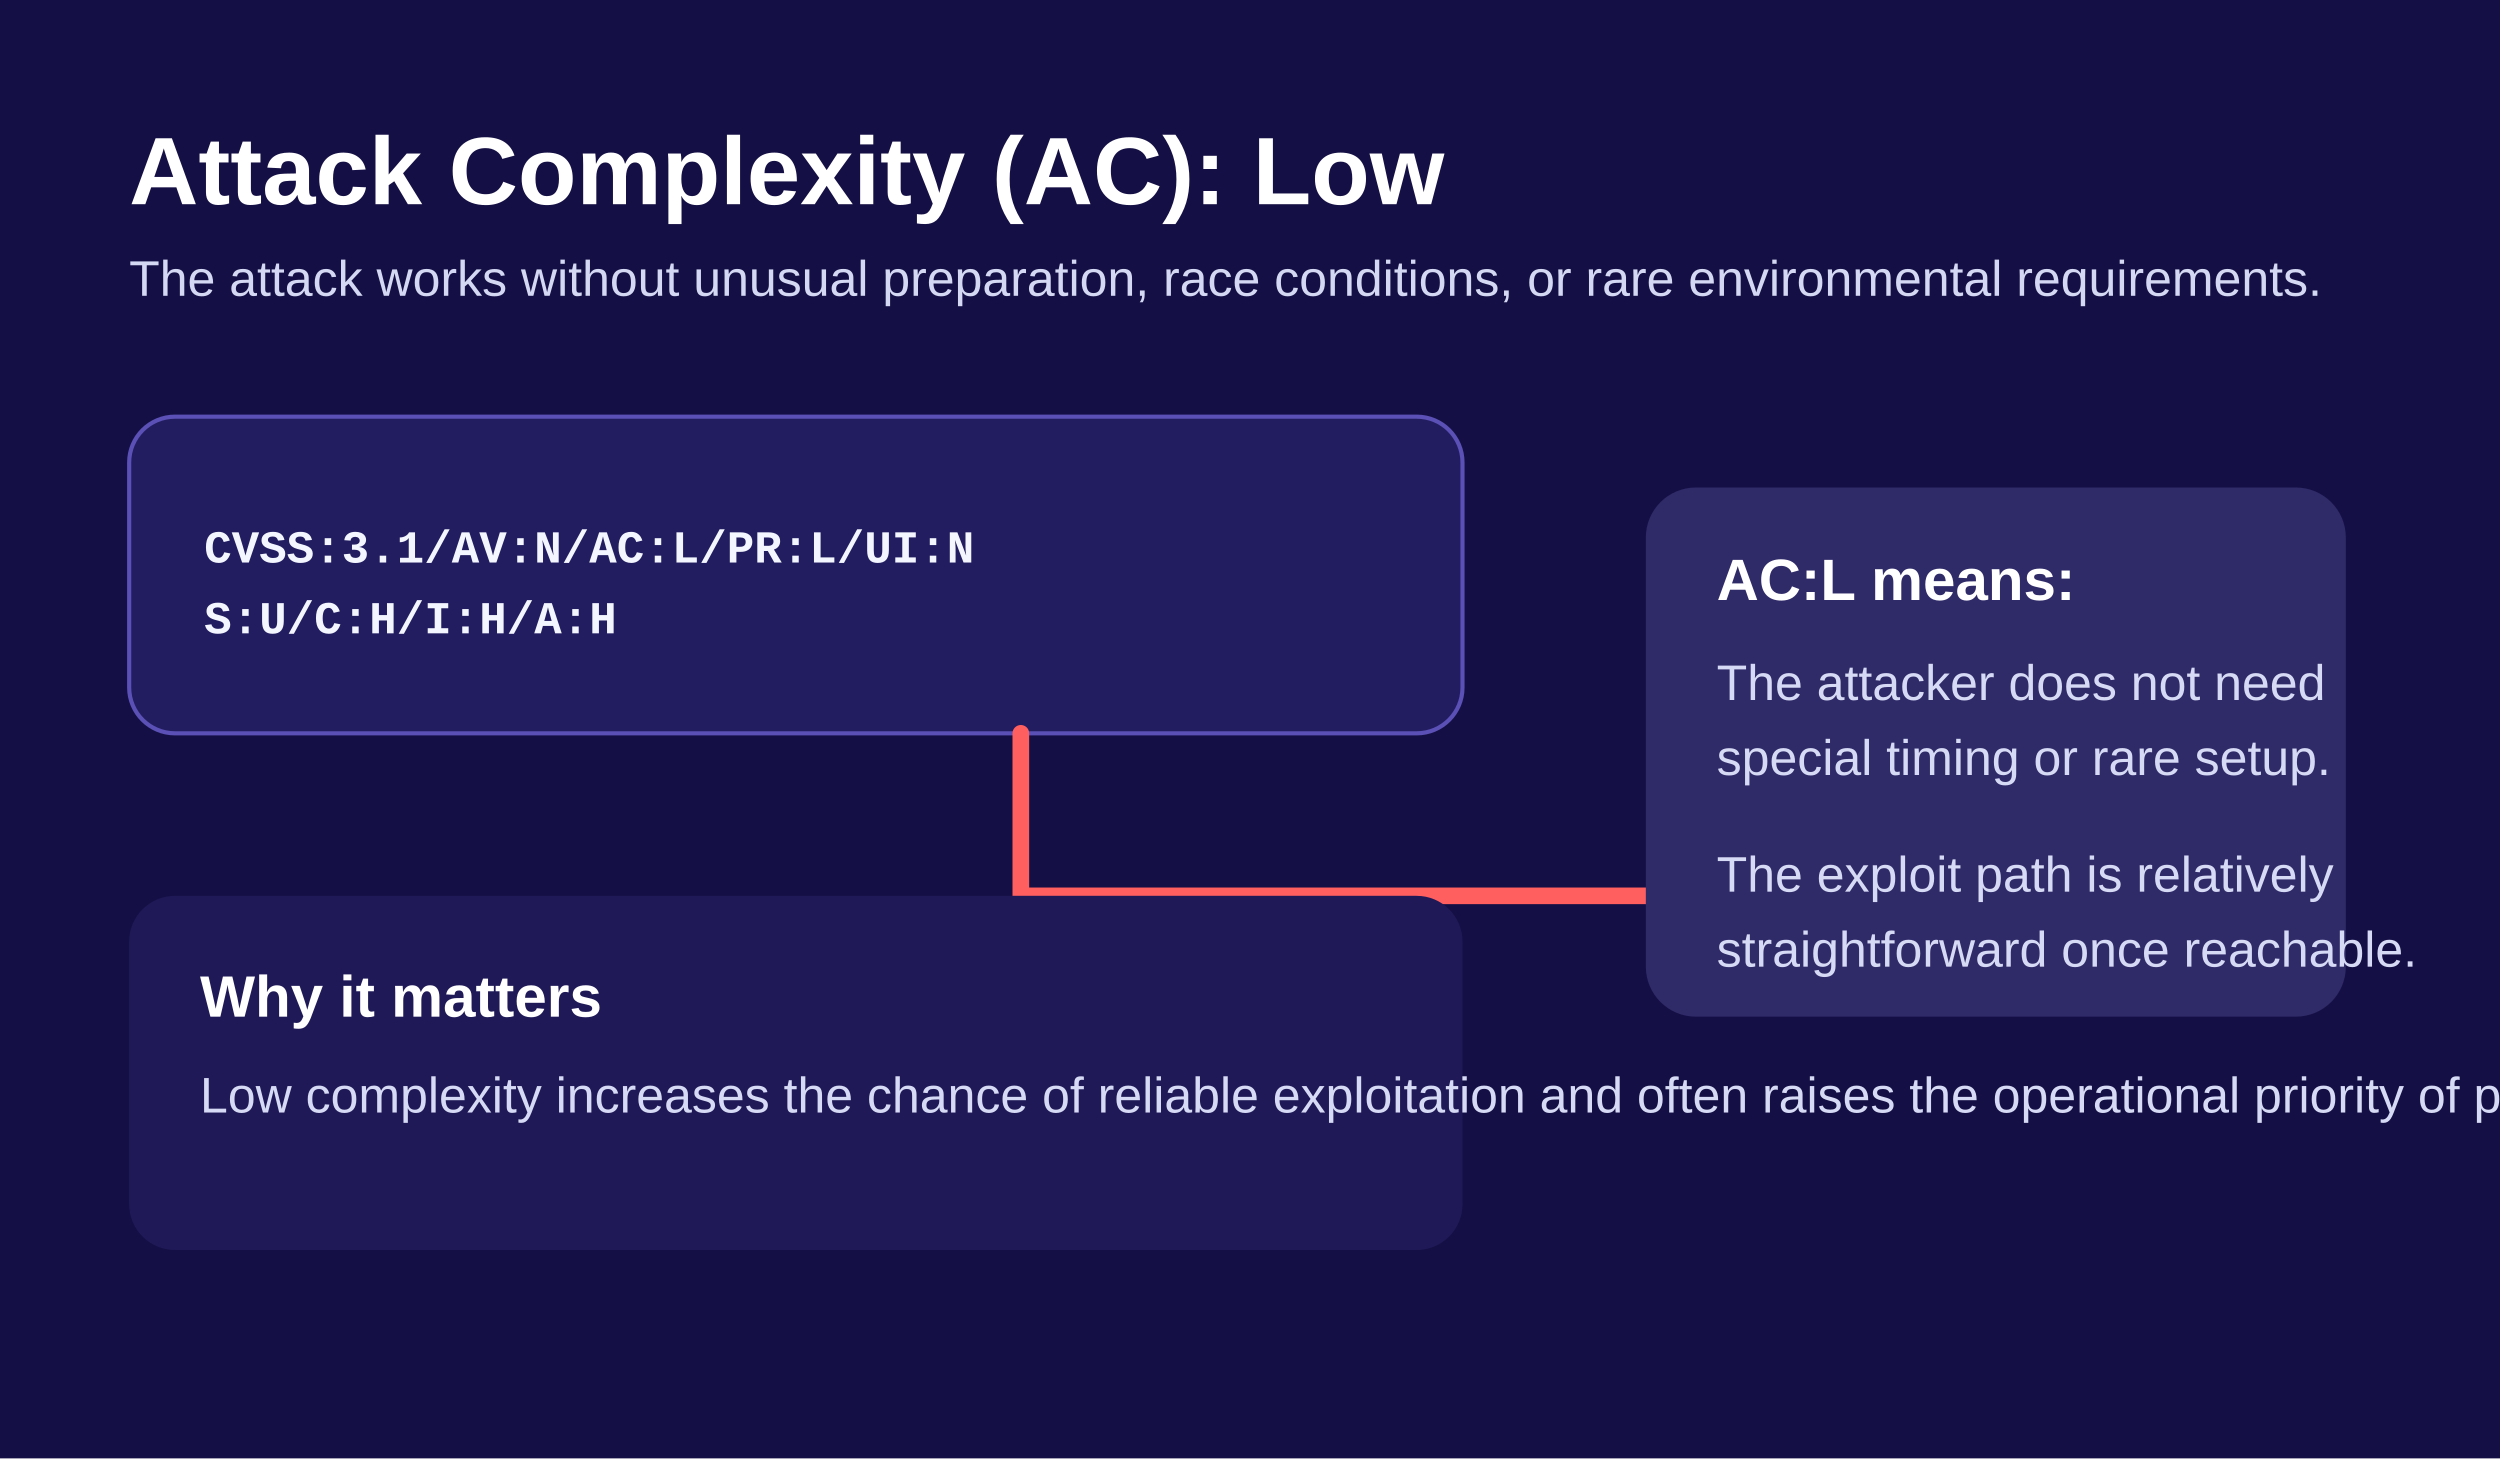
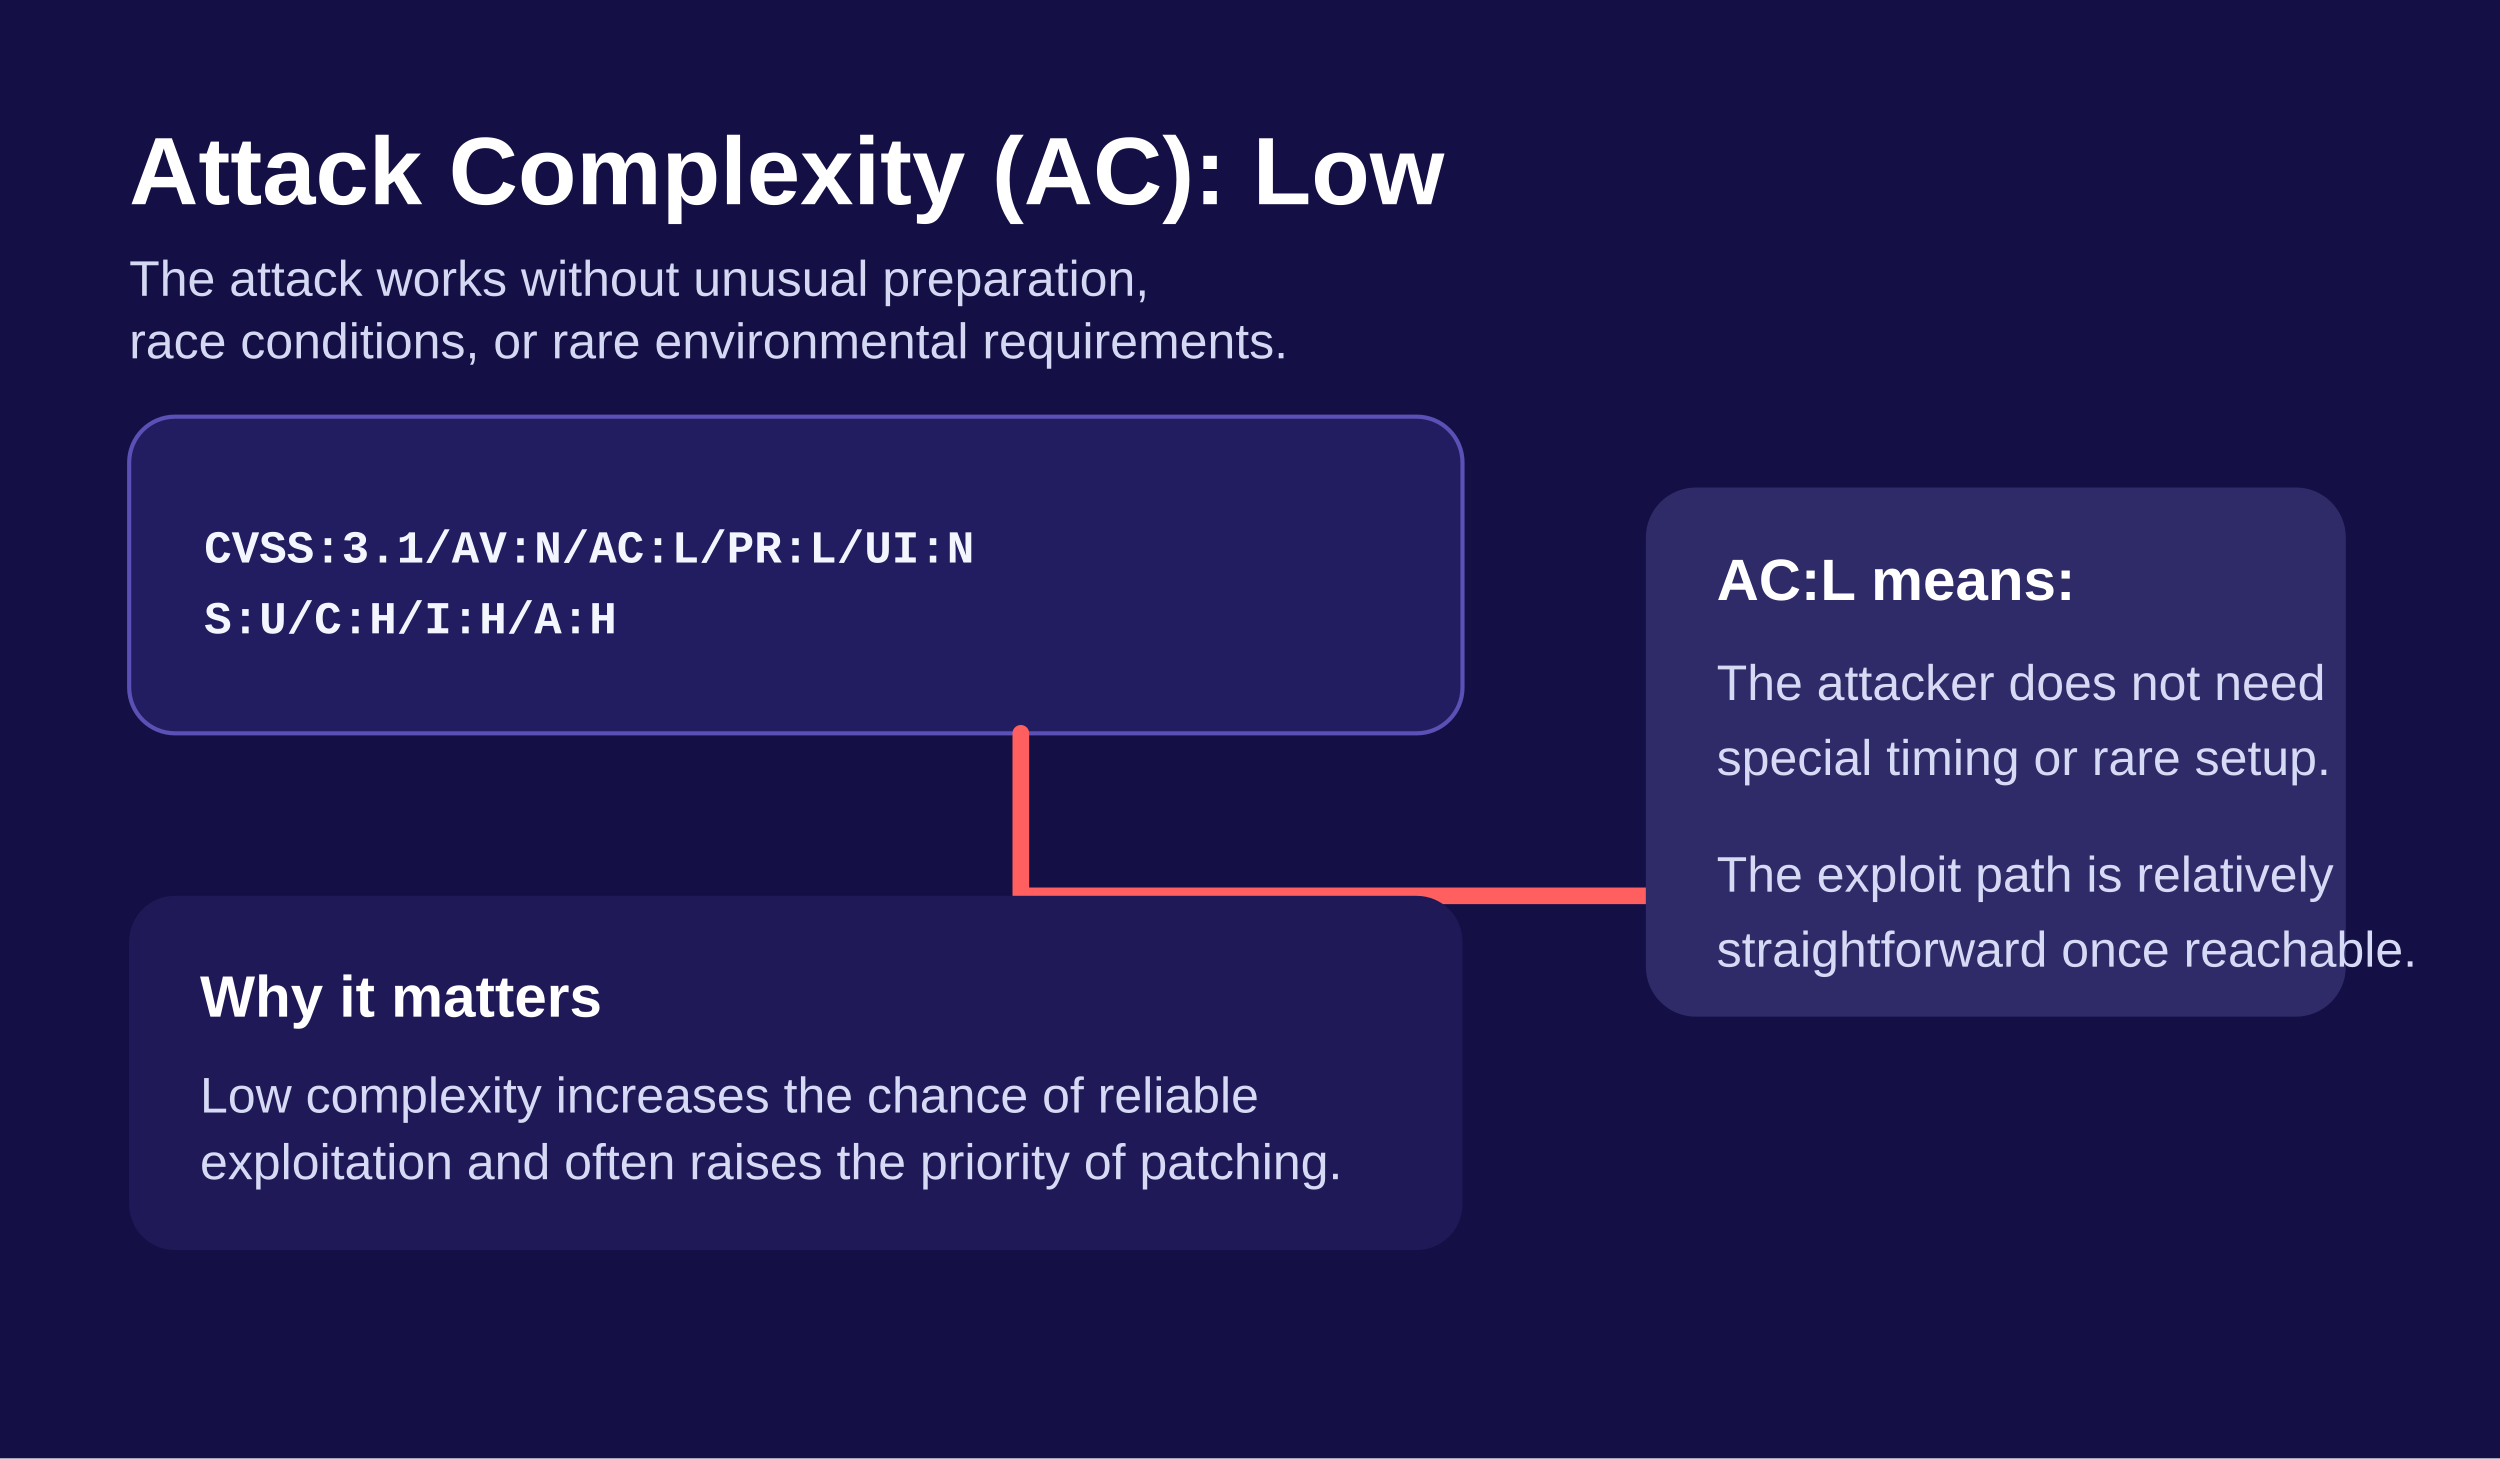
<svg xmlns="http://www.w3.org/2000/svg" width="1200" height="700" viewBox="0 0 1200 700" role="img" aria-labelledby="title desc">
  <defs>
    <style>
      .title { fill: #ffffff; font: 700 46px 'Segoe UI', Arial, sans-serif; }
      .subtitle { fill: #d4d8f3; font: 400 24px 'Segoe UI', Arial, sans-serif; }
      .panelTitle { fill: #ffffff; font: 700 28px 'Segoe UI', Arial, sans-serif; }
      .body { fill: #d7daf5; font: 400 24px 'Segoe UI', Arial, sans-serif; }
      .code { fill: #f4f6ff; font: 700 22px 'Consolas', 'Courier New', monospace; }
    </style>
  </defs>
  <rect width="1200" height="700" fill="#140f44" />
  <text x="62" y="98" class="title">Attack Complexity (AC): Low</text>
-   <text x="62" y="142" class="subtitle">The attack works without unusual preparation, race conditions, or rare environmental requirements.</text>
+   <text x="62" y="142" class="subtitle">The attack works without unusual preparation,</text>
+   <text x="62" y="172" class="subtitle">race conditions, or rare environmental requirements.</text>
  <rect x="62" y="200" width="640" height="152" rx="22" fill="#221d60" stroke="#5b50b5" stroke-width="2" />
  <text x="98" y="270" class="code">CVSS:3.1/AV:N/AC:L/PR:L/UI:N</text>
  <text x="98" y="304" class="code">S:U/C:H/I:H/A:H</text>
  <path d="M 490 352 L 490 430 L 828 430" fill="none" stroke="#ff5f5f" stroke-width="8" stroke-linecap="round" />
  <polygon points="828,430 794,412 794,448" fill="#ff5f5f" />
  <rect x="790" y="234" width="336" height="254" rx="24" fill="#2f2a68" />
  <text x="824" y="288" class="panelTitle">AC:L means:</text>
  <text x="824" y="336" class="body">The attacker does not need</text>
  <text x="824" y="372" class="body">special timing or rare setup.</text>
  <text x="824" y="428" class="body">The exploit path is relatively</text>
  <text x="824" y="464" class="body">straightforward once reachable.</text>
  <rect x="62" y="430" width="640" height="170" rx="22" fill="#1f1a57" />
  <text x="96" y="488" class="panelTitle">Why it matters</text>
-   <text x="96" y="534" class="body">Low complexity increases the chance of reliable exploitation and often raises the operational priority of patching.</text>
+   <text x="96" y="534" class="body">Low complexity increases the chance of reliable</text>
+   <text x="96" y="566" class="body">exploitation and often raises the priority of patching.</text>
</svg>
